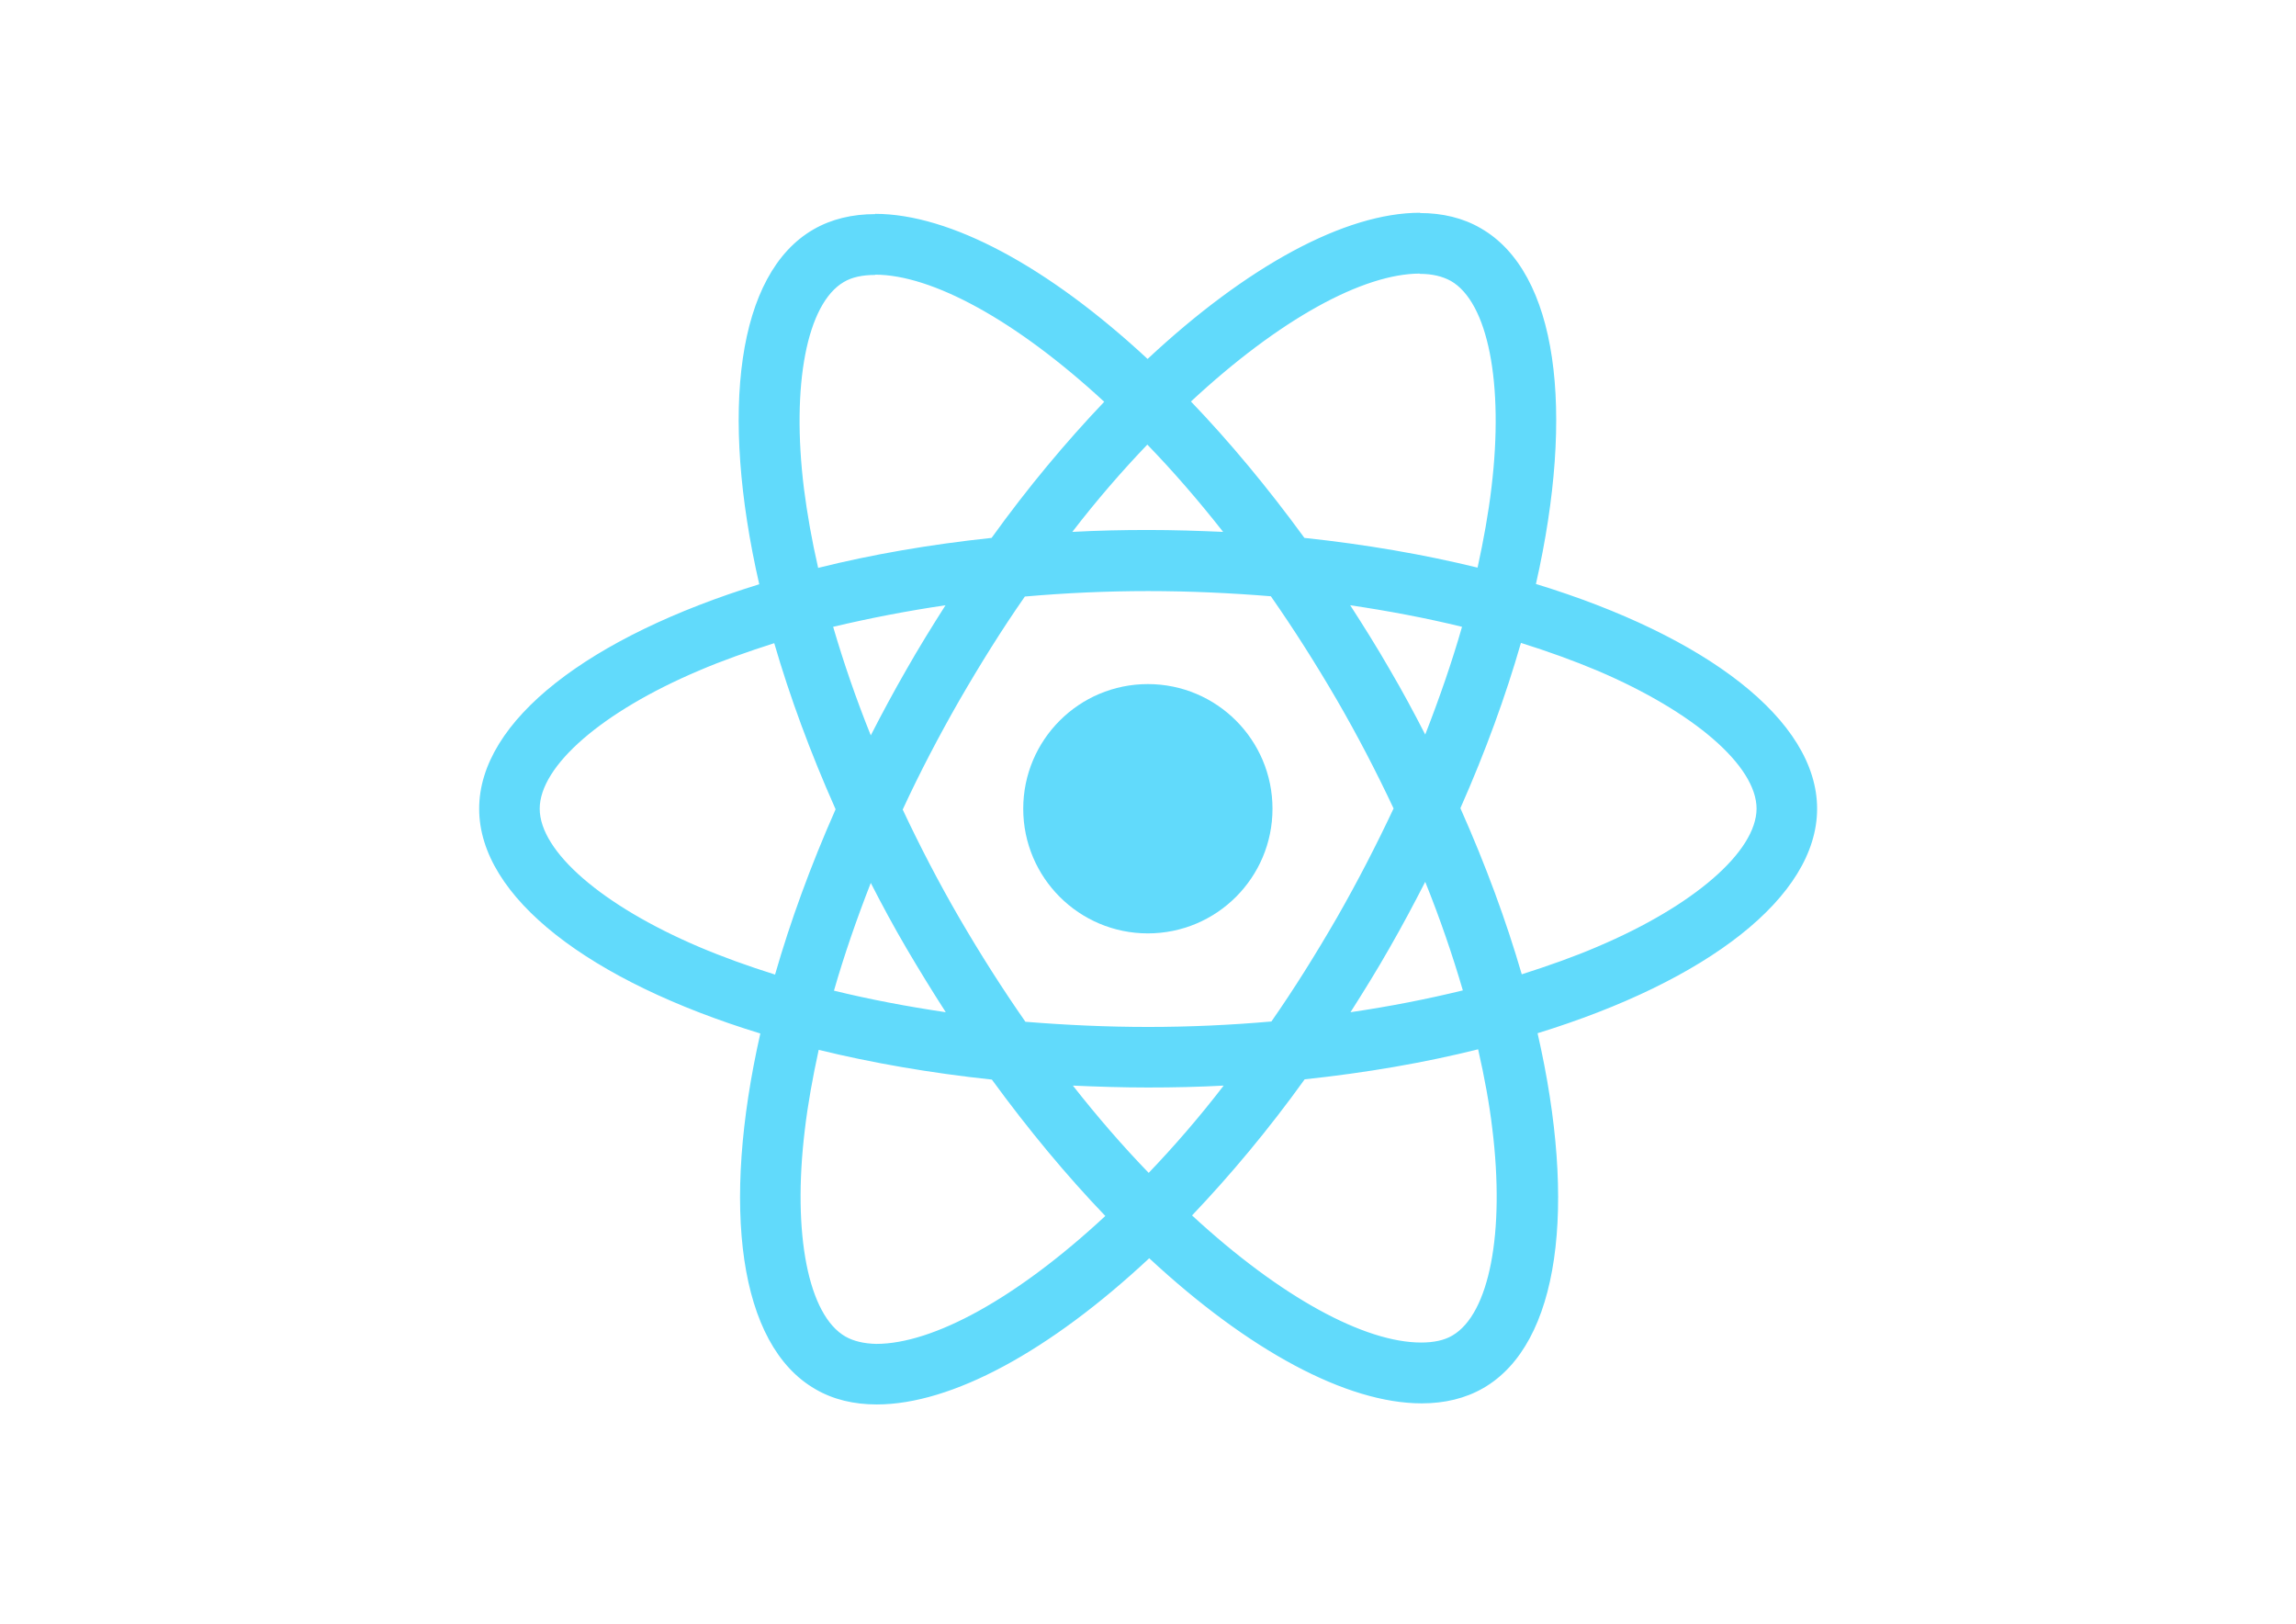
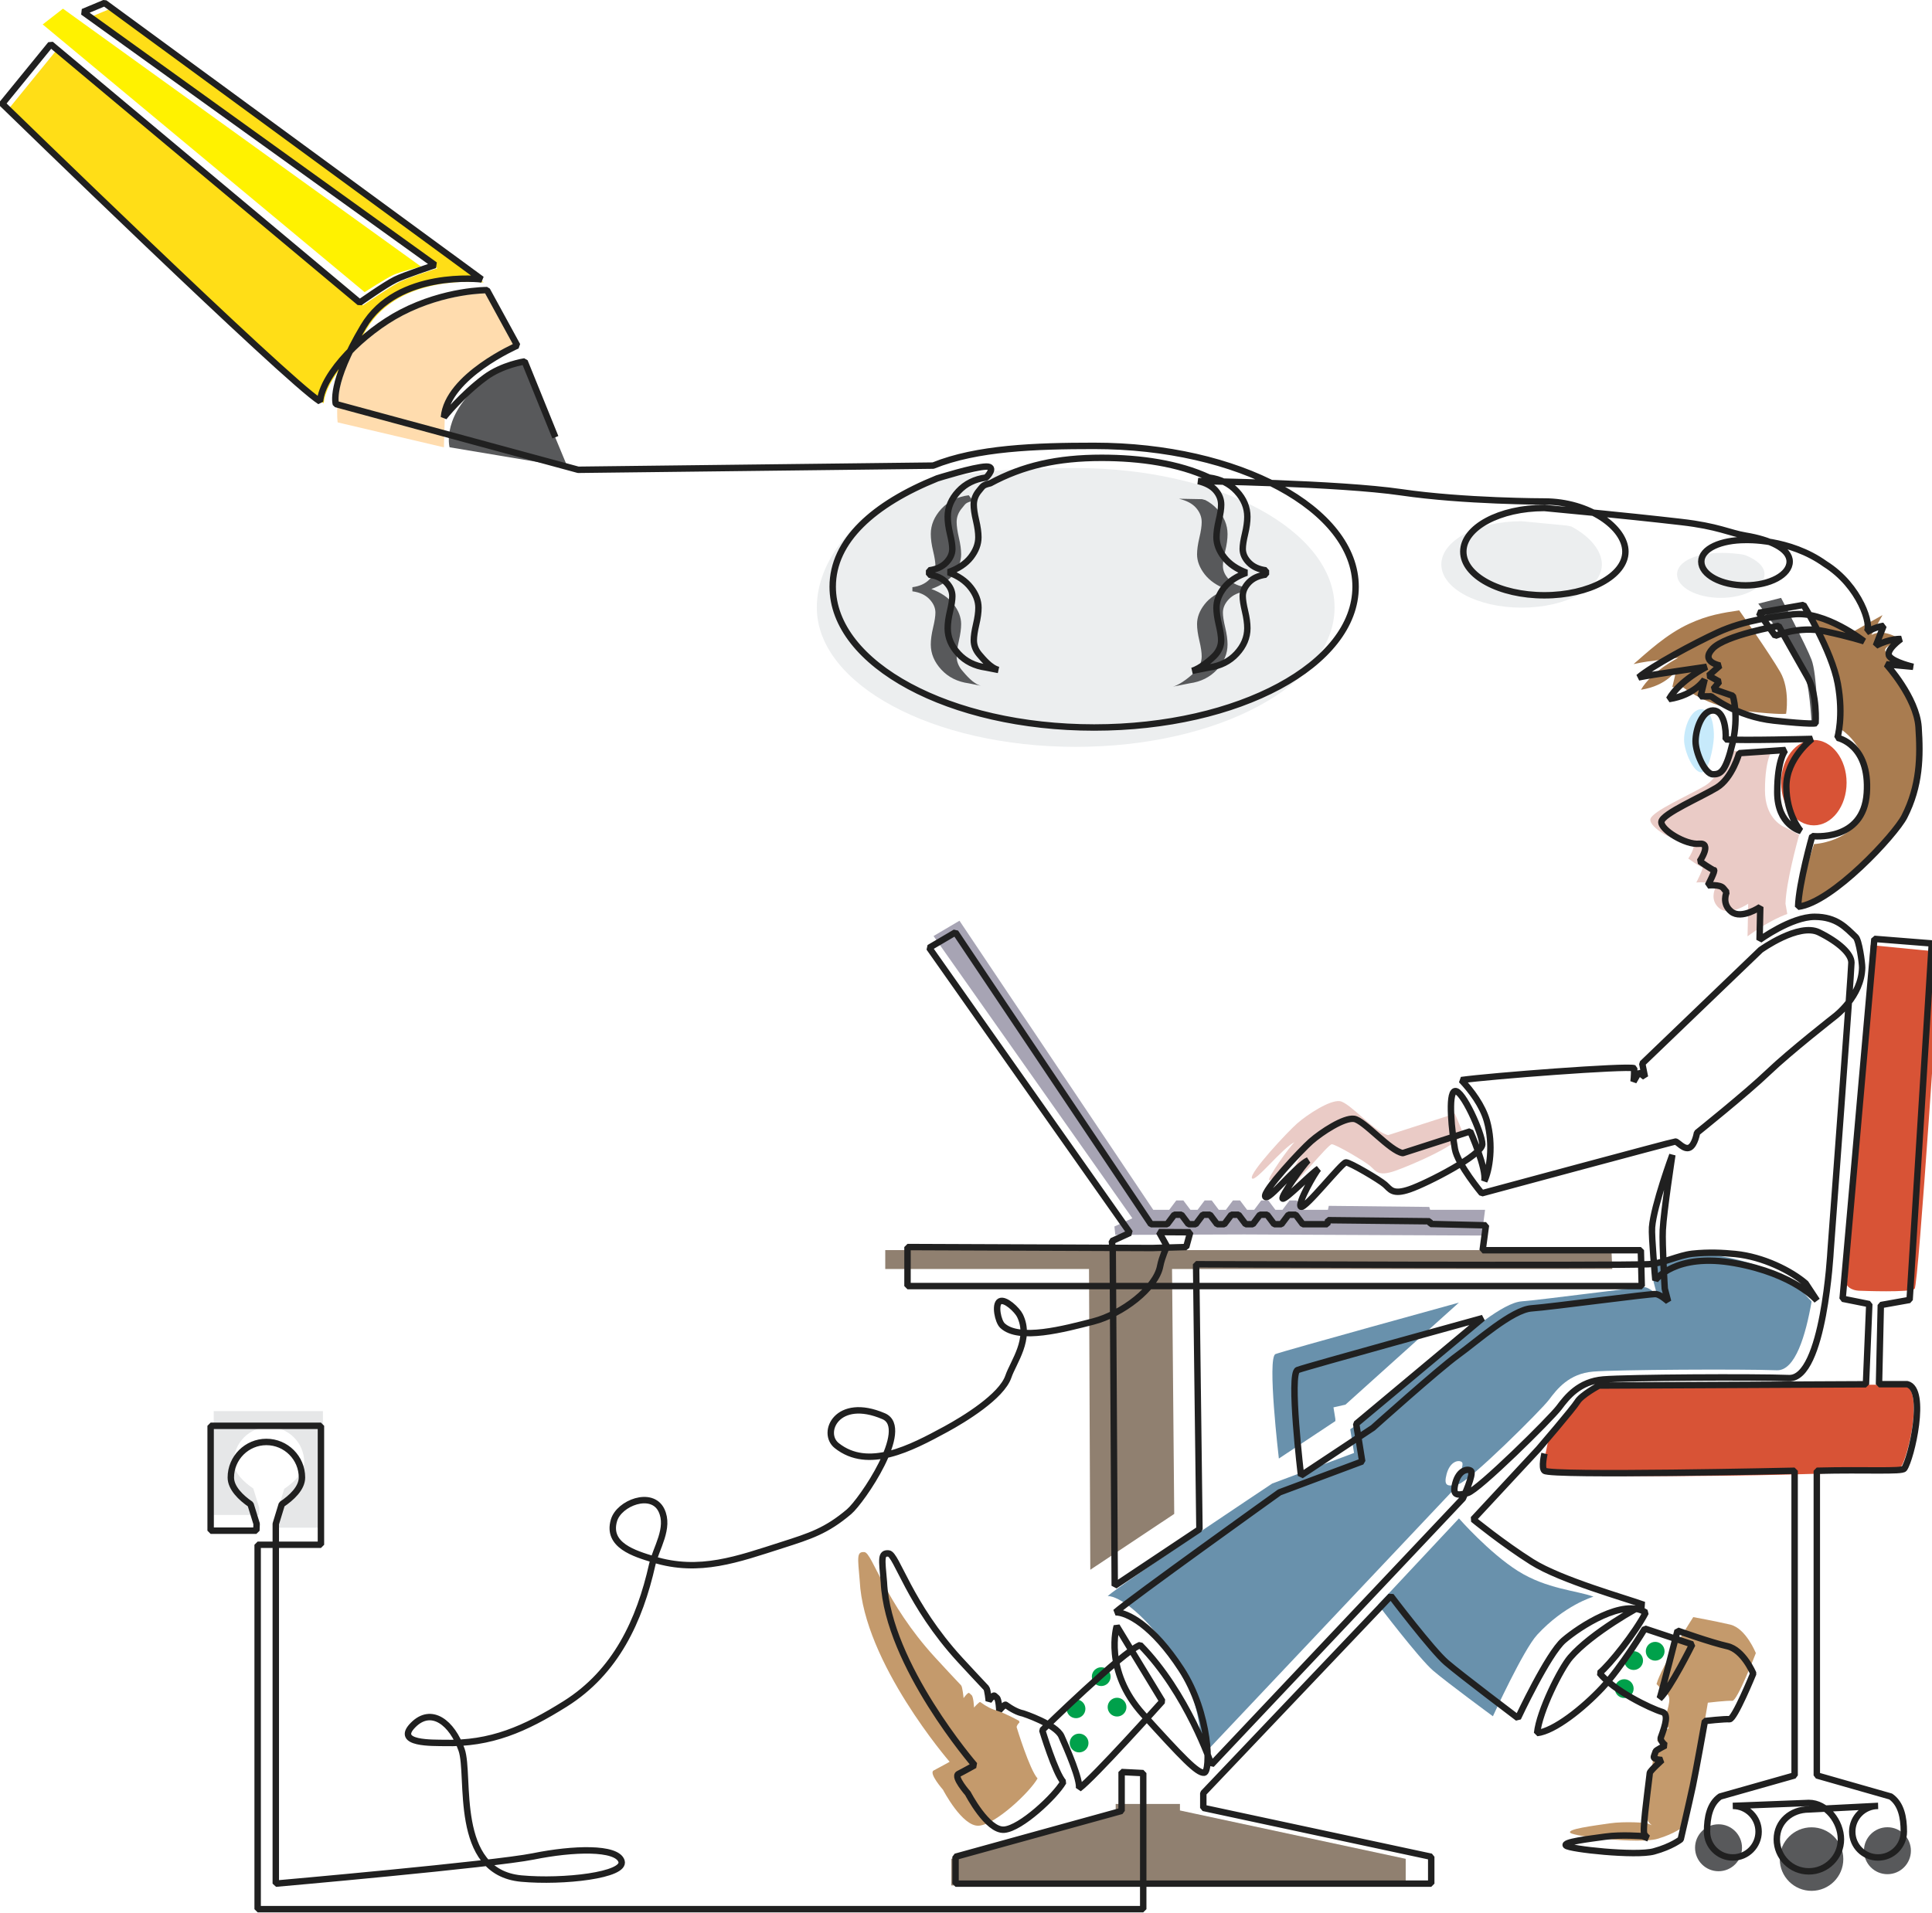
- <svg xmlns="http://www.w3.org/2000/svg" viewBox="0 0 841.9 595.3">
-   <g fill="#61DAFB">
-     <path d="M666.3 296.5c0-32.5-40.7-63.3-103.1-82.4 14.4-63.6 8-114.2-20.2-130.4-6.5-3.8-14.1-5.6-22.4-5.6v22.3c4.6 0 8.3.9 11.4 2.6 13.6 7.8 19.5 37.5 14.9 75.7-1.1 9.4-2.9 19.3-5.1 29.4-19.6-4.8-41-8.5-63.5-10.9-13.5-18.5-27.5-35.3-41.6-50 32.6-30.3 63.2-46.9 84-46.9V78c-27.5 0-63.5 19.6-99.9 53.6-36.4-33.8-72.4-53.2-99.9-53.2v22.3c20.7 0 51.4 16.5 84 46.6-14 14.7-28 31.4-41.3 49.9-22.6 2.4-44 6.1-63.6 11-2.3-10-4-19.7-5.2-29-4.7-38.2 1.1-67.9 14.6-75.8 3-1.8 6.9-2.6 11.5-2.6V78.5c-8.4 0-16 1.8-22.6 5.6-28.1 16.2-34.4 66.7-19.9 130.1-62.2 19.2-102.7 49.9-102.7 82.3 0 32.5 40.7 63.3 103.1 82.4-14.4 63.6-8 114.2 20.2 130.4 6.5 3.8 14.1 5.6 22.5 5.6 27.5 0 63.5-19.6 99.9-53.6 36.4 33.8 72.4 53.2 99.9 53.2 8.4 0 16-1.8 22.6-5.6 28.1-16.2 34.4-66.7 19.9-130.1 62-19.1 102.5-49.9 102.5-82.3zm-130.2-66.7c-3.7 12.9-8.3 26.2-13.5 39.5-4.1-8-8.4-16-13.1-24-4.6-8-9.5-15.8-14.4-23.4 14.2 2.1 27.9 4.7 41 7.9zm-45.8 106.5c-7.8 13.5-15.8 26.3-24.1 38.2-14.9 1.3-30 2-45.2 2-15.1 0-30.2-.7-45-1.9-8.3-11.9-16.4-24.6-24.2-38-7.6-13.1-14.5-26.4-20.8-39.8 6.2-13.4 13.2-26.8 20.7-39.9 7.8-13.5 15.8-26.3 24.1-38.2 14.9-1.3 30-2 45.2-2 15.1 0 30.2.7 45 1.9 8.3 11.9 16.4 24.6 24.2 38 7.6 13.1 14.5 26.4 20.8 39.8-6.3 13.4-13.2 26.8-20.7 39.9zm32.3-13c5.4 13.4 10 26.8 13.8 39.8-13.1 3.2-26.9 5.9-41.2 8 4.9-7.7 9.8-15.6 14.4-23.7 4.6-8 8.9-16.1 13-24.1zM421.2 430c-9.3-9.6-18.6-20.3-27.8-32 9 .4 18.2.7 27.5.7 9.4 0 18.7-.2 27.8-.7-9 11.7-18.3 22.4-27.5 32zm-74.4-58.9c-14.2-2.1-27.9-4.7-41-7.9 3.7-12.9 8.3-26.2 13.5-39.5 4.1 8 8.4 16 13.1 24 4.7 8 9.5 15.8 14.4 23.4zM420.7 163c9.3 9.6 18.6 20.3 27.8 32-9-.4-18.2-.7-27.5-.7-9.4 0-18.7.2-27.8.7 9-11.7 18.3-22.4 27.5-32zm-74 58.9c-4.9 7.7-9.8 15.6-14.4 23.7-4.6 8-8.9 16-13 24-5.4-13.4-10-26.8-13.8-39.8 13.1-3.1 26.9-5.8 41.2-7.9zm-90.5 125.2c-35.4-15.1-58.3-34.9-58.3-50.6 0-15.7 22.9-35.6 58.3-50.6 8.6-3.7 18-7 27.7-10.1 5.7 19.6 13.2 40 22.5 60.9-9.2 20.8-16.6 41.1-22.2 60.6-9.9-3.1-19.3-6.5-28-10.2zM310 490c-13.6-7.8-19.5-37.5-14.9-75.7 1.1-9.4 2.9-19.3 5.1-29.4 19.6 4.8 41 8.5 63.5 10.9 13.5 18.5 27.5 35.3 41.6 50-32.6 30.3-63.2 46.9-84 46.9-4.5-.1-8.3-1-11.3-2.7zm237.2-76.2c4.7 38.2-1.1 67.9-14.6 75.8-3 1.8-6.9 2.6-11.5 2.6-20.7 0-51.4-16.5-84-46.6 14-14.7 28-31.4 41.3-49.9 22.6-2.4 44-6.1 63.6-11 2.3 10.1 4.1 19.8 5.2 29.1zm38.5-66.7c-8.6 3.7-18 7-27.7 10.1-5.7-19.6-13.2-40-22.5-60.9 9.2-20.8 16.6-41.1 22.2-60.6 9.9 3.1 19.3 6.5 28.1 10.2 35.4 15.1 58.3 34.9 58.3 50.6-.1 15.7-23 35.6-58.4 50.6zM320.8 78.4z" />
-     <circle cx="420.9" cy="296.5" r="45.7" />
-     <path d="M520.5 78.1z" />
+ <svg xmlns="http://www.w3.org/2000/svg" viewBox="0 0 300.39 297.41">
+   <g id="colors">
+     <path fill="#C49A6C" d="M257.56 261.9c.7-2.65 5.71-10.41 5.71-10.41s3.24.58 5.73 1.16c2.48.58 4 4.44 4 4.44s-2.9 7.5-3.66 7.42c-.76-.07-3.8.29-3.8.29s-1.38 8.15-1.86 10.55c-.48 2.4-1.86 8.66-1.86 8.66s-1.38 1.17-4.14 1.97-12.97-.36-13.53-.95c-.55-.58 3.59-1.09 6.07-1.46 2.48-.36 5.73-.07 5.73-.07l.9.36s-.28-.15-.62-.65c-.33-.49.36-5.94.78-9.58.01-.13.03-.26.04-.38.04-.36 1.9-2.11 1.9-2.11s-1.43-.05-1.26-.58c.09-.28.18-.56.28-.84.07-.2 1.51-.96 1.51-.96s-.9-.75-.72-1.28c.73-2.1 1.21-3.82.23-4.13l-1.43-1.45z" />
+     <path fill="#D85336" d="M239.97 228.19c.27-2.26.95-4.98.95-4.98s3.72-4.14 4.35-5.18c.62-1.04 3.31-2.48 3.31-2.48l41.1-.2H296.05c3.11.78.62 11.19-.46 12.75-1.09 1.55-54.19 1.88-55.59.94-.06-.04-.03-.85-.03-.85zM289.32 200.74c-1.76 0-2.19-.93-2.19-.93s3.62-50.65 3.73-52.83l9.5.93 1.24.88s-3.29 51.02-3.91 51.64c-.62.62-8.37.31-8.37.31z" />
+     <path fill="#C49A6C" d="M158.45 267.63c-1.69-.94-3.35-1.59-3.35-1.59-.82-.16-1.74-.65-2.69-1.34-.13-.09-.97.85-.97.85s-.06-1.65-.38-1.93c-.12-.11-.25-.22-.37-.33-.19-.17-.87.8-.87.8s-.16-1.77-.39-1.99c-.28-.28-3.44-3.67-4.06-4.36-7.83-8.56-9.73-16.25-10.97-16.36-1.24-.1-1.04.83-.73 4.45.62 12.73 13.98 28.16 13.98 28.16s-1.66.93-2.48 1.35c-.83.41 1.45 3 1.45 3s3 5.8 5.59 5.59c2.59-.21 7.87-5.17 9.11-7.35-1.24-1.35-3.25-7.97-3.25-7.97s-.04-.27.44-.74l-.06-.24z" />
+     <path fill="#6991AC" d="M207.63 221l-8.79 5.83s-1.86-15.74-.52-16.25 28.51-8 28.51-8l-17.64 15.87-1.86.42.29 1.79.01.34z" />
+     <path fill="#A7A4B4" d="M230.38 192.15l.52-4h-8.54l-.14-.45-15.62-.17-.13.62h-3.76l-1.11-1.46h-1.1l-1.1 1.46h-1.1l-1.1-1.46h-1.1l-1.1 1.46h-1.1l-1.1-1.46h-1.1l-1.1 1.46h-1.1l-1.1-1.46h-1.1l-1.1 1.46h-1.11l-1.1-1.46h-1.1l-1.1 1.46h-2.48l-30.13-44.96-4.03 2.38 30.91 43.89-2.79 1.28.14 1.31 20.06-.07z" />
+     <path fill="#E6E7E8" d="M50.21 237.58v-18.13H33.23v16.15h7.04l.04-1.11-.93-3c-1.46-1-3.04-2.46-3.04-4.08 0-3.02 2.45-5.48 5.48-5.48 3.02 0 5.48 2.45 5.48 5.48 0 1.65-1.63 3.13-3.11 4.13l-.92 3.07v2.97h6.94z" />
+     <path fill="#6991AC" d="M226.84 236.14s4.68 5.34 9.16 8.17c4.49 2.83 9.14 3.03 11.76 4-.12.03-4.54 1.35-8.76 5.93-2.16 2.34-6.88 12.67-6.88 12.67s-7.13-5.24-9.3-7.1c-2.17-1.86-8.54-10.25-8.54-10.25l12.56-13.42z" />
+     <path fill="#6991AC" d="M280.54 201.18s-3.45-4.11-12.67-5.76c-5.78-1.04-9.11.26-10.79 1.37l-.07.1.09 2.46.52 1.97s-1.14-1.04-1.86-1.14c-.72-.1-16.15 1.99-19.15 2.2-3 .21-8.38 5.05-11.39 7.22-3 2.17-13.04 11.18-13.04 11.18l-2.21 1.47-.03.05.59 3.66-12.73 4.76s-23.5 15.63-25.57 17.49c1.76 0 6 2.9 10.45 9.73 2.86 4.38 3.92 9.66 4.05 12.91l-.1-.1c.47 1.17.71 1.88.71 1.88l38.72-41s.12-.26.29-.65l-.07-.06c-1.29.27-1.82.08-1.36-1.67.52-1.97 1.86-2.28 2.38-1.86.36.29-.39 2.25-.88 3.4l.05.09c.1-.02.2-.05.31-.07 1.66-.42 12.84-11.49 14.08-13.15 1.24-1.66 3.11-4.04 6.83-4.35 3.73-.31 23.19-.41 28.57-.21 2.87.11 4.5-5.46 5.41-10.69l-1.13-1.23z" />
+     <path fill="#908070" d="M137.64 194.41v2.94h31.68l.2 46.78 13.05-8.69-.34-38.09h68.45l-.13-2.94zM173.47 280.55v1.47l-25.56 7.06v4.14h70.65v-4.14l-35.1-7.52v-1.01z" />
+     <path fill="#ECEEEF" d="M142.43 75.86C132.67 79.81 127 87.38 127 94.47c0 11.97 18.02 21.68 40.25 21.68s40.25-9.71 40.25-21.68-18.02-21.68-40.25-21.68c-9.07 0-18.06.31-24.79 3.04" />
+     <path fill="#58595B" d="M151.28 77.9c-1.22.29-1.12.44-1.69 1.1-.57.66-.85 1.39-.85 2.19 0 .62.12 1.43.35 2.44.24 1.01.35 1.87.35 2.58 0 1.06-.39 2.08-1.16 3.08-.77.99-1.93 1.76-3.47 2.31 1.51.56 2.65 1.34 3.44 2.35s1.19 2.05 1.19 3.11c0 .71-.12 1.57-.35 2.58-.23 1.01-.35 1.82-.35 2.44 0 .79.28 1.52.85 2.19.57.66 1.71 2.08 2.94 2.38l-1.91-.38c-1.75-.24-3.17-.95-4.26-2.13-1.09-1.18-1.64-2.48-1.64-3.91 0-.75.12-1.63.36-2.63s.36-1.78.36-2.33c0-.75-.32-1.46-.95-2.11-.63-.65-1.51-1.05-2.63-1.2v-.64c1.12-.15 1.99-.54 2.63-1.19.63-.65.95-1.35.95-2.12 0-.55-.12-1.33-.36-2.32s-.36-1.87-.36-2.64c0-1.42.55-2.72 1.64-3.91 1.09-1.18 2.51-1.89 4.26-2.12l.66.88zM186.89 77.63c-2.22-.05-3.6-.07-3.6-.07 1.22.29 2.12.77 2.69 1.44.57.66.86 1.39.86 2.19 0 .62-.12 1.43-.36 2.44s-.36 1.87-.36 2.58c0 1.06.4 2.09 1.19 3.11.79 1.01 1.95 1.8 3.45 2.35-1.54.54-2.7 1.31-3.47 2.31-.78.99-1.17 2.02-1.17 3.09 0 .7.12 1.56.36 2.57.24 1.01.36 1.82.36 2.44 0 .81-.29 1.54-.86 2.2-.57.66-2.4 2.21-3.63 2.51l2.61-.52c1.75-.24 3.17-.95 4.26-2.13 1.09-1.18 1.64-2.48 1.64-3.91 0-.75-.12-1.63-.36-2.63s-.36-1.78-.36-2.33c0-.75.32-1.46.95-2.11.63-.65 1.51-1.05 2.63-1.2v-.64c-1.12-.15-2-.55-2.63-1.2s-.95-1.36-.95-2.11c0-.55.12-1.33.36-2.32.24-.99.36-1.87.36-2.62 0-1.44-.55-2.75-1.64-3.93-.53-.57-1.13-1.02-1.81-1.37l-.52-.14z" />
+     <path fill="#ECEEEF" d="M243.65 81.74c-4.09-.4-7.07-.68-7.07-.68-6.89 0-12.48 3.01-12.48 6.72s5.59 6.72 12.48 6.72c6.89 0 12.48-3.01 12.48-6.72 0-2.14-1.86-4.38-4.75-5.9l-.66-.14zM270.91 86.23c-2-.3-3.36-.24-3.36-.24-3.76 0-6.8 1.31-6.8 3.33s3.04 3.66 6.8 3.66c3.75 0 6.8-1.64 6.8-3.66 0-1.25-1.18-2.24-2.95-2.97l-.49-.12z" />
+     <path fill="#C7EAFB" d="M266.47 114.74c.07-1.5-.24-4.45-1.94-4.45-1.67 0-2.69 2.86-2.69 4.76 0 1.74 1.43 5.07 2.69 5.07 1.15.01 1.87-3.96 1.94-5.38z" />
+     <path fill="#EACBC6" d="M279.74 129.82c-.31 1.11-2.04 7.43-2.13 10.72l.28 1.6c-3.08 1.11-6.18 3.48-6.18 3.48l.1-5.07s-2.9 1.97-4.45.73c-1.55-1.24-.72-3-.72-3l-.52-.62c-.52-.62-2.38-.41-2.38-.41s1.24-2.38.93-2.38c-.31 0-2.17-1.35-2.17-1.35s1.97-2.9-.1-2.69c-2.07.21-6-2.17-5.8-3.42.21-1.24 6.14-3.78 8.52-5.23 2.38-1.45 3.45-5.3 3.45-5.3l7.12-.49s-1.27 1.35-1.27 6.5c0 4.15 2.41 5.51 3.29 5.86l2.03 1.07z" />
+     <circle fill="#58595B" cx="281.66" cy="289.12" r="4.94" />
+     <circle fill="#58595B" cx="267.2" cy="287.36" r="3.65" />
+     <circle fill="#58595B" cx="293.46" cy="287.82" r="3.65" />
+     <path fill="#FFDE17" d="M54.92 55c-2.55 2.61-4.39 5.44-4.59 7.73C45.08 59.4 1.4 16.87 1.4 16.87l7.46-9.16L56.43 47.5s4.25-2.93 5.66-3.63c1.5-.76 5.93-2.15 5.93-2.15L13.84 2.74l3.32-1.38 58.05 42.57s-12.97-1.58-18.23 7.27c-.8 1.34-1.45 2.55-1.98 3.64l-.08.16z" />
+     <path fill="#FFF200" d="M9.79 1.35l55.66 40.1s-3.23.82-4.3 1.31c-1.11.51-4.46 2.67-4.46 2.67L6.64 3.8l3.15-2.45z" />
+     <path fill="#FFDCAE" d="M69.02 69.57L52.5 65.69s-.7-4.68 2.03-10.42l-.02-.11c2.32-2.41 5.25-4.65 8.08-6.12 6.78-3.53 13.2-3.45 13.2-3.45l4.66 8.53S69.7 58.8 69.15 65.16l-.13 4.41z" />
+     <path fill="#58595B" d="M88.24 72.63l-6.67-16.07s-3.47.46-6.06 2.45c-7.03 5.4-5.61 10.55-5.61 10.55l18.34 3.07z" />
+     <path fill="#A97C50" d="M288.25 98.18s-1.68-1.53-6.68-2.29c0 0 3.47 5.54 4.4 10.61.93 5.07-.06 6.73-.06 6.73s5.04 2.59 4.53 10.15c-.52 7.56-8.39 7.89-8.39 7.89s-2.08 5.98-2.18 9.6c5.28-.62 14.95-11.12 16.36-13.87 2.43-4.75 2.5-9.25 2.19-13.81-.31-4.55-4.96-9.66-4.96-9.66l4.12.39s-3.64-1.6-4.37-2.53 2.5-1.77 2.5-1.77-2.57-2.02-4.74-.88l1.73-3.08c0-.01-2.94 1.64-4.45 2.52zM276.79 104.5c1.55 2.69.92 6.5.92 6.5s-.62.21-6.42-.41-9.65-3.74-9.65-3.74l-1.63.01.63-2.64s-1.46 2.43-5.5 3.05c1.66-2.9 5.8-4.97 5.8-4.97-5.17.59-5.17.61-6.95.98 2.04-1.76 5.09-4.65 8.63-6.27 2.95-1.36 5.21-1.7 7.79-2.09.01 0 4.83 6.88 6.38 9.58z" />
+     <ellipse fill="#D85336" cx="282.02" cy="121.72" rx="5.09" ry="6.64" />
+     <path fill="#58595B" d="M273.38 93.88l3.54-.9s3.88 7.37 4.74 9.62c.86 2.25.97 9.68.97 9.68h-.97s-.32-6.13-1.29-8.29c-.96-2.15-6.99-10.11-6.99-10.11z" />
+     <path fill="#EACBC6" d="M226.22 173.19l-10.38 3.34c-1.97-.31-5.97-5.07-7.52-5.28-1.55-.21-5 2.04-6.63 3.46-1.44 1.25-7.46 7.69-7.04 8.52.42.83 4.77-4.77 6.63-5.6-.72.62-4.35 5.7-3.94 5.91s4.3-3.81 5.52-4.62c-.52.52-3.35 5.45-2.73 5.86.62.41 6.32-6.83 6.94-6.83.62 0 5.18 2.69 6.01 3.42.83.72 1.14 1.66 3.83.72s10.51-4.31 10.51-5.97l-1.2-2.93z" />
+     <circle fill="#00A14B" cx="167.78" cy="271.07" r="1.46" />
+     <circle fill="#00A14B" cx="167.3" cy="265.75" r="1.46" />
+     <circle fill="#00A14B" cx="173.68" cy="265.49" r="1.46" />
+     <circle fill="#00A14B" cx="254" cy="258.25" r="1.46" />
+     <circle fill="#00A14B" cx="257.35" cy="256.8" r="1.46" />
+     <circle fill="#00A14B" cx="252.54" cy="262.61" r="1.46" />
+     <circle fill="#00A14B" cx="171.22" cy="260.75" r="1.46" />
  </g>
+   <path fill="none" stroke="#202020" stroke-linejoin="bevel" stroke-miterlimit="10" d="M240.14 226.05s-.54 2.25 0 2.68c1.04.84 38.89 0 38.89 0v47.38l-11.58 3.28c-1.62 1.14-2.04 3.26-2.04 5.47 0 2.22 1.8 4.01 4.01 4.01 2.22 0 4.01-1.8 4.01-4.01 0-2.22-1.8-4.01-4.01-4.01l11.82-.46c2.75 0 4.99 2.91 4.99 5.66s-2.23 4.98-4.99 4.98-4.98-2.23-4.98-4.98c0-2.75 2.23-4.65 4.98-4.65l10.76-.55c-2.22 0-4.01 1.8-4.01 4.01 0 2.22 1.8 4.01 4.01 4.01 2.22 0 4.01-1.8 4.01-4.01 0-2.22-.42-4.33-2.04-5.47l-11.49-3.28V228.73c7.63-.2 13.24.17 13.59-.33 1.1-1.57 3.61-12.35.47-13.13h-4.39l.28-12.31 4.48-.8 3.45-55.44-8.93-.71-4.94 55.97 4.15.83-.52 12.47-41.51.2s-2.72 1.46-3.35 2.51c-.63 1.04-6.03 7.33-6.03 7.33l-10.18 10.96s4.6 3.76 9.13 6.62c4.53 2.86 14.78 5.71 17.42 6.69-.63.14-8.21 4.41-11.43 8.15-1.49 1.72-4.83 8.36-5.18 11.78 2.65-.28 7.13-3.83 10.13-7.04s6.62-9.2 6.62-9.2l7.38 2.45s-3.42 6.91-5.09 8.45c.21-.42 2.79-10.59 2.79-10.59s5.23 1.86 7.74 2.42c2.51.56 4.04 4.25 4.04 4.25s-2.93 7.18-3.69 7.11-3.83.28-3.83.28-1.39 7.81-1.88 10.11-1.88 8.29-1.88 8.29-1.39 1.12-4.18 1.88-13.1-.35-13.66-.91c-.56-.56 3.62-1.04 6.13-1.39 2.51-.35 5.79-.07 5.79-.07l.91.35s-.28-.14-.63-.63c-.34-.47.37-5.68.79-9.18.01-.12.03-.25.04-.37.04-.34 1.92-2.02 1.92-2.02s-1.45-.04-1.28-.55c.09-.27.18-.54.28-.8.07-.19 1.52-.92 1.52-.92s-.91-.72-.72-1.23c.74-2.01 1.22-3.66.23-3.96-1.88-.56-7.6-3.35-9.76-6.06 1.6-1.32 5.51-6.2 7.18-9.41-3.42-2.3-10.32 2.23-12.75 4.32-2.44 2.09-7.12 12.09-7.12 12.09s-8.94-6.75-11.13-8.64c-2.2-1.88-8.62-10.35-8.62-10.35l-29.17 30.67v2.29l35.44 7.6v4.18h-73.96v-4.18l25.82-7.13v-6.05l3.36.17v21.16H40.06v-56.67h9.84v-18.5H32.75v16.31h7.11l.04-1.06-.94-3.04c-1.48-1.01-3.07-2.53-3.07-4.17 0-3.05 2.48-5.53 5.53-5.53 3.05 0 5.53 2.48 5.53 5.53 0 1.67-1.64 3.16-3.14 4.17l-.93 3.04v55.95s33.89-2.99 40.06-4.24 12.96-1.46 13.69.73c.73 2.2-9.05 3.32-15.58 2.72-10.74-1-7.88-16.02-9.28-20.02-1.46-4.18-4.68-6.76-7.55-3.85-2.95 2.98 3.19 2.74 4.83 2.78 7.28.19 12.59-2.17 18.83-6.08 7.88-4.95 11.57-12.95 13.53-21.65.57-2.54 2.77-5.69 1.43-8.46-1.49-3.08-6.58-1.14-7.38 1.57-1.15 3.9 3.24 5.18 6.14 6.07 7.15 2.21 13.13-.04 19.97-2.22 4.45-1.42 6.93-2.22 10.44-5.19 1.98-1.67 9.7-13 5.39-14.85-7.25-3.12-9.8 2.59-7.3 4.57 4.89 3.88 11.45.44 16.99-2.57 2.75-1.5 8.63-5.06 9.69-8.16.78-2.29 3.59-5.88 1.8-9.5-.42-.86-2.31-2.68-3.14-2.2-.81.48-.27 3.11.42 3.76 2.57 2.43 9.62.52 14.11-.63s9.79-5.19 10.42-8.64c.24-1.29 1.04-3.07 1.04-3.07l-1.22-2.2 4.85.03-.63 2.3-5.29.15-38.04-.15v6.07h114.16l-.14-5.58h-24.6l.52-3.87-8.62-.21-.14-.42-15.78-.17-.14.63h-3.8l-1.11-1.48h-1.11l-1.11 1.48h-1.11l-1.11-1.48h-1.11l-1.11 1.48h-1.11l-1.11-1.48h-1.11l-1.11 1.48h-1.11l-1.11-1.48h-1.11l-1.11 1.48h-1.11l-1.11-1.48h-1.11l-1.11 1.48h-2.51L148.55 145l-4.08 2.4 31.22 44.33-2.82 1.29.14 1.32.31 52.27 13.17-8.78-.52-41.22s65.21.25 70.34 0c2.29-.11 4.63-1.39 6.82-1.63 2.49-.27 4.81-.15 6.69.04 4.36.44 8.66 2.62 10.93 4.57l1.76 2.67s-3.48-4.15-12.79-5.82c-9.3-1.67-12.34 2.66-12.34 2.66s-.63-6.86-.52-8.23c.28-3.45 3.16-11.26 3.16-11.26s-1.34 8.73-1.49 11.69c-.11 2.17.31 9.11.31 9.11l.52 1.99s-1.15-1.05-1.88-1.15c-.73-.1-16.31 2.01-19.34 2.22-3.03.21-8.47 5.1-11.5 7.29-3.03 2.2-13.17 11.29-13.17 11.29l-11.19 7.42s-1.88-15.89-.52-16.41c1.36-.52 28.79-8.08 28.79-8.08l-18.79 15.7-.9.75.94 5.85-12.86 4.81s-23.41 16.76-25.5 18.65c1.78 0 5.74 1.95 10.23 8.85 4.5 6.9 4.6 16 3.55 16.1s-3.35-2.3-9.51-9.1-4.08-13.7-4.08-13.7l7.1 11.68s-10.78 12.03-12.98 13.6c.31-1.25-1.88-6.27-2.72-8.15-.84-1.88-5.96-3.55-5.96-3.55-.83-.16-1.76-.66-2.72-1.35-.13-.09-.98.86-.98.86s-.06-1.67-.38-1.94c-.12-.11-.25-.22-.38-.33-.19-.17-.88.81-.88.81s-.17-1.79-.39-2.01c-.28-.28-3.47-3.71-4.1-4.4-7.91-8.64-9.83-16.41-11.08-16.52-1.25-.11-1.05.84-.73 4.49.63 12.86 14.11 28.44 14.11 28.44s-1.67.94-2.51 1.36c-.84.42 1.46 3.03 1.46 3.03s3.03 5.85 5.64 5.64c2.61-.21 7.95-5.23 9.2-7.42-1.25-1.36-3.28-8.05-3.28-8.05s12.5-12.21 15.22-13.25c7.32 7.42 11.08 18.61 11.08 18.61l39.1-41.4s1.78-3.87 1.25-4.29c-.52-.42-1.88-.1-2.41 1.88-.52 1.99.21 1.99 1.88 1.57 1.67-.42 12.96-11.6 14.22-13.28 1.25-1.67 3.14-4.08 6.9-4.39 3.76-.31 23.42-.42 28.85-.21 5.44.21 6.48-19.76 6.48-19.76s3.24-43.49 3.24-44.85c0-1.36-1.88-3.14-5.02-4.7-3.14-1.57-9.1 2.72-9.1 2.72l-18.4 17.67.42 2.09-.94-.73-.84 1.46s.11-.73.11-2.09c-1.15-.42-22.49 1.22-26.88 1.84 1.55 1.63 3.29 3.96 3.97 6.35 1.05 3.74.43 7.65-.4 9.37.42-1.88-2.19-7.74-2.19-7.74l-10.48 3.38c-1.99-.31-6.02-5.12-7.59-5.33-1.57-.21-5.05 2.06-6.69 3.5-1.45 1.27-7.53 7.77-7.11 8.6.42.84 4.81-4.82 6.69-5.66-.73.63-4.39 5.76-3.97 5.97.42.21 4.35-3.85 5.58-4.66-.52.53-3.38 5.5-2.75 5.92.63.42 6.38-6.9 7-6.9.63 0 5.23 2.72 6.06 3.45.84.73 1.15 1.67 3.87.73s11.27-5.33 11.27-7-3.11-8.57-4.26-8.26c-1.15.31-.42 6.59 0 8.99.42 2.4 4.18 6.9 4.18 6.9s29.79-8.05 30.11-8.05 1.36 1.36 2.2.94 1.15-2.3 1.15-2.3 7.71-6.18 11.08-9.41c3.37-3.23 10.38-8.71 10.38-8.71s4.14-3.11 4.22-7.56c.01-.77-.48-4.27-1-4.76-1.51-1.43-2.94-3.15-6.38-3.15-3.66 0-8.57 3.59-8.57 3.59l.11-5.12s-2.93 1.99-4.5.73c-1.57-1.25-.73-3.03-.73-3.03l-.52-.63c-.52-.63-2.4-.42-2.4-.42s1.25-2.4.94-2.4c-.31 0-2.2-1.36-2.2-1.36s1.99-2.93-.1-2.72c-2.09.21-6.06-2.2-5.86-3.45.21-1.25 6.2-3.82 8.6-5.28 2.41-1.46 3.49-5.36 3.49-5.36l7.2-.49s-1.28 1.37-1.28 6.56c0 5.13 3.64 6.03 3.64 6.03s-2.23-2.54-2.23-6.93c0-4.38 4.01-7.39 4.01-7.39s-10.83.29-13.44.08c.1-1.52-.24-4.5-1.96-4.5-1.69 0-2.72 2.88-2.72 4.81 0 1.75 1.45 5.12 2.72 5.12 1.17 0 1.97-.39 3.02-4.79 1.04-4.39.05-7.42.05-7.42l-3.03-1.05.94-1.15-1.67-.94 1.78-1.57s-3.14-.55-1.15-2.64 10.25-3.53 10.25-3.53 2.93 5.23 4.49 7.95c1.57 2.72 1.26 7.21 1.26 7.21s-.63.21-6.48-.42-9.75-3.78-9.75-3.78l-1.65.01.64-2.66s-1.48 2.45-5.55 3.08c1.67-2.93 5.86-5.02 5.86-5.02s-8.62 1.23-10.6 1.65c2.06-1.77 8.73-5.35 12.3-6.99 4.21-1.94 8.97-2.48 11.68-2.81 5.02-.63 11.08 4.18 11.08 4.18s-2.2-.73-6.17-1.57c-3.97-.84-7.63.73-7.63.73l-2.56-3.59 6.95-1.22s4.39 7.11 5.33 12.23c.94 5.12-.06 8.43-.06 8.43s5.09.98 4.57 8.62-8.48 6.66-8.48 6.66-2.09 7.34-2.2 11c5.33-.63 15.1-11.23 16.52-14.01 2.45-4.8 2.52-9.34 2.21-13.94-.32-4.6-5.01-9.76-5.01-9.76l4.17.39s-2.94-.67-3.68-1.61c-.73-.94 1.79-2.72 1.79-2.72s-1.72-.1-3.91 1.05l1.2-3.09s-1.15.1-2.67 1c.95-.96-.97-7.22-6.41-10.62-5.59-4.02-12.39-3.73-12.39-3.73-3.79 0-6.87 1.32-6.87 3.36s3.07 3.7 6.87 3.7c3.79 0 6.87-1.66 6.87-3.7s-3.12-3.42-6.87-4.04c-2.52-.42-4.24-1.46-10.01-2.12-9.06-1.05-21.26-2.18-21.26-2.18-6.96 0-12.6 3.04-12.6 6.79s5.64 6.79 12.6 6.79 12.6-3.04 12.6-6.79-5.64-7.8-12.6-7.8c0 0-12.47 0-22.24-1.43-9.77-1.43-31.59-1.74-31.59-1.74 1.24.3 2.14.78 2.72 1.45.58.67.86 1.41.86 2.21 0 .62-.12 1.44-.37 2.46-.24 1.02-.36 1.89-.36 2.61 0 1.07.4 2.11 1.2 3.14.8 1.02 1.96 1.82 3.49 2.38-1.55.55-2.72 1.33-3.51 2.33-.79 1-1.18 2.04-1.18 3.12 0 .71.12 1.57.36 2.59.24 1.02.37 1.84.37 2.46 0 .81-.29 1.55-.86 2.22-.58.67-2.43 2.23-3.66 2.54l2.63-.52c1.76-.24 3.2-.96 4.3-2.16 1.1-1.19 1.66-2.51 1.66-3.95 0-.76-.12-1.64-.36-2.65s-.36-1.79-.36-2.35c0-.76.32-1.47.96-2.13.64-.66 1.52-1.06 2.65-1.21v-.66c-1.13-.15-2.01-.55-2.65-1.21-.64-.66-.96-1.37-.96-2.13 0-.56.12-1.34.36-2.34s.36-1.89.36-2.65c0-1.46-.55-2.78-1.66-3.97-1.1-1.19-2.54-1.9-4.3-2.13-4.73-2.2-10.66-3.07-16.71-3.07-6.84 0-12.22 1.21-17.3 3.96-1.24.3-1.13.44-1.71 1.11-.58.67-.86 1.41-.86 2.21 0 .62.12 1.44.36 2.46s.36 1.89.36 2.61c0 1.07-.39 2.1-1.17 3.11-.78 1-1.95 1.78-3.5 2.33 1.52.56 2.68 1.35 3.48 2.38.8 1.02 1.2 2.07 1.2 3.14 0 .72-.12 1.59-.36 2.61-.24 1.02-.36 1.84-.36 2.46 0 .8.29 1.54.86 2.21.58.67 1.73 2.1 2.97 2.4l-1.93-.38c-1.76-.24-3.2-.96-4.3-2.15-1.1-1.19-1.66-2.51-1.66-3.95 0-.76.12-1.64.36-2.65s.36-1.79.36-2.35c0-.76-.32-1.47-.96-2.13-.64-.66-1.52-1.06-2.65-1.21v-.67c1.13-.15 2.01-.55 2.65-1.2.64-.66.96-1.37.96-2.14 0-.56-.12-1.34-.36-2.34s-.36-1.89-.36-2.66c0-1.44.55-2.75 1.66-3.95 1.1-1.19 2.54-1.91 4.3-2.14.22-.15 1.64-1.75.02-1.71-1.94.05-7.62 1.84-7.62 1.84-9.86 3.99-16.24 9.68-16.24 16.84 0 12.09 18.2 21.9 40.65 21.9s40.65-9.8 40.65-21.9c0-12.09-18.2-21.9-40.65-21.9-9.16 0-18.24.32-25.03 3.07l-55.19.65-37.68-10.22s-1.04-3.12 4.27-12.05c5.3-8.93 18.41-7.34 18.41-7.34L16.26.46l-3.35 1.4 54.72 39.36s-4.86 1.61-6.15 2.26c-1.63.81-5.55 3.58-5.55 3.58L7.89 6.88.35 16.13s44.11 42.95 49.41 46.3c.39-4.39 6.75-10.76 12.63-13.82 6.85-3.56 13.33-3.49 13.33-3.49l4.71 8.62s-10.85 4.73-11.41 11.15c0 0 2.74-3.47 6.43-6.2 2.66-1.97 6.12-2.48 6.12-2.48L86.35 68" id="coder" />
</svg>
